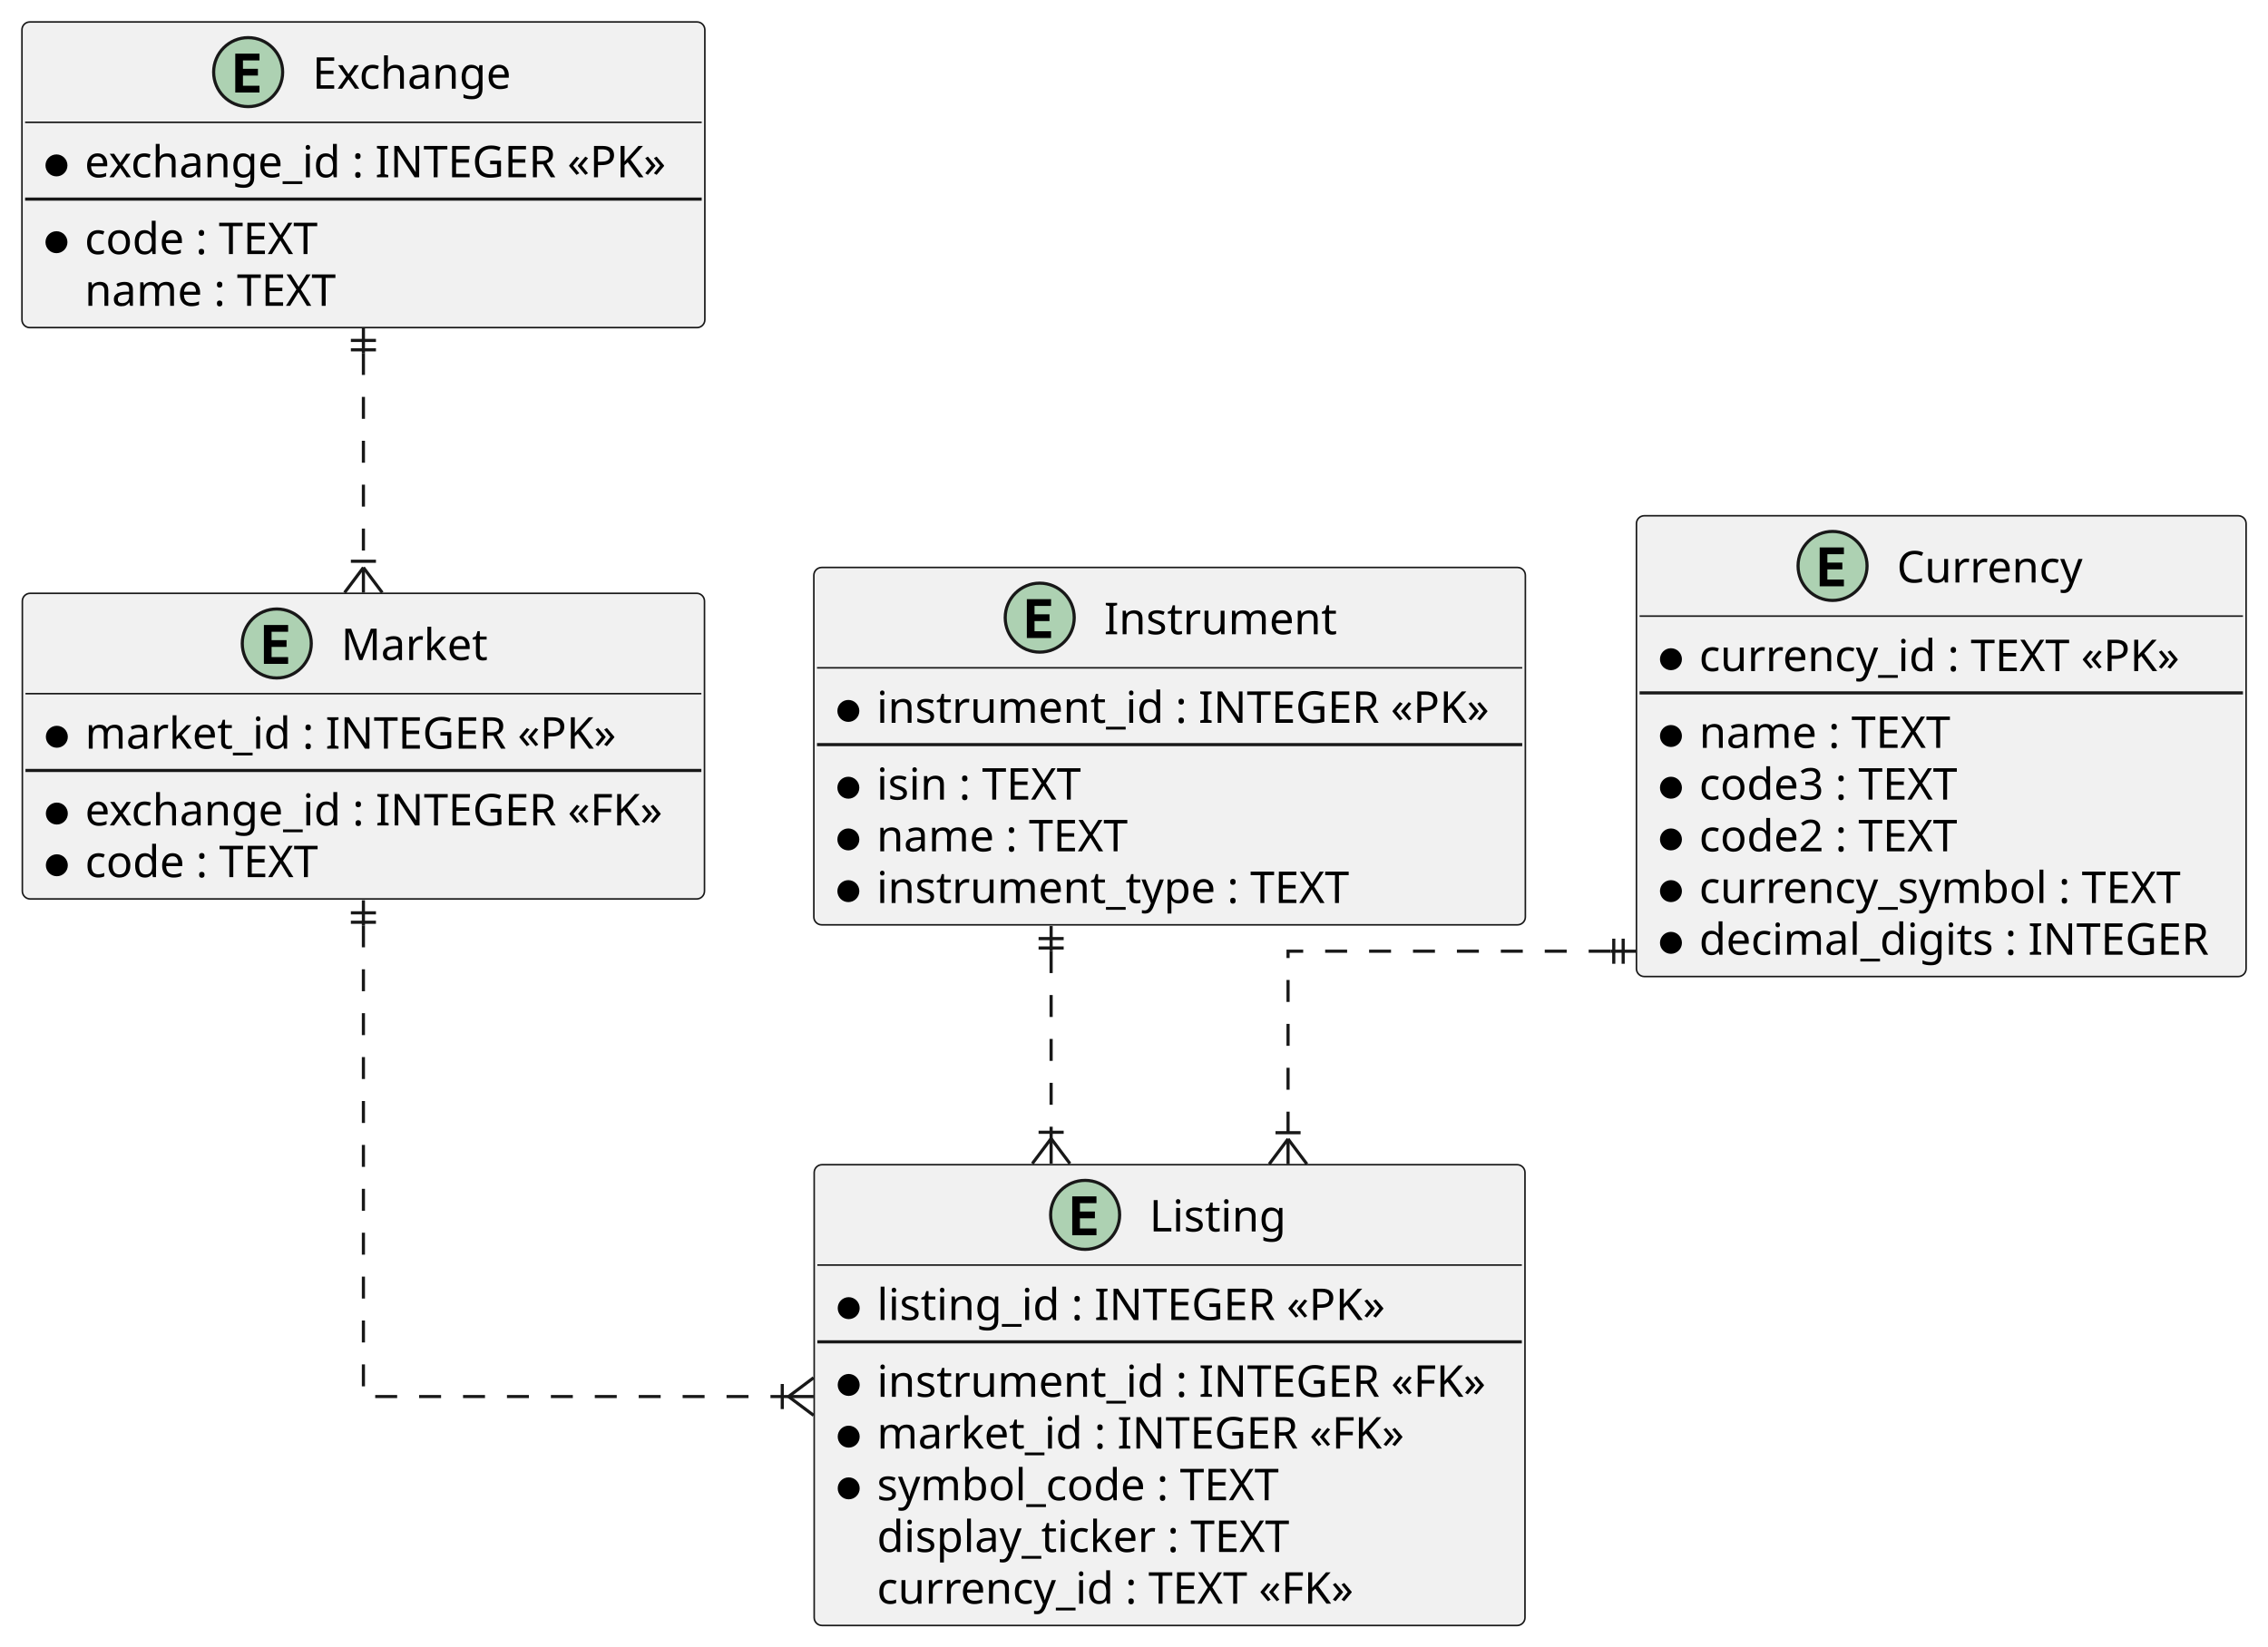
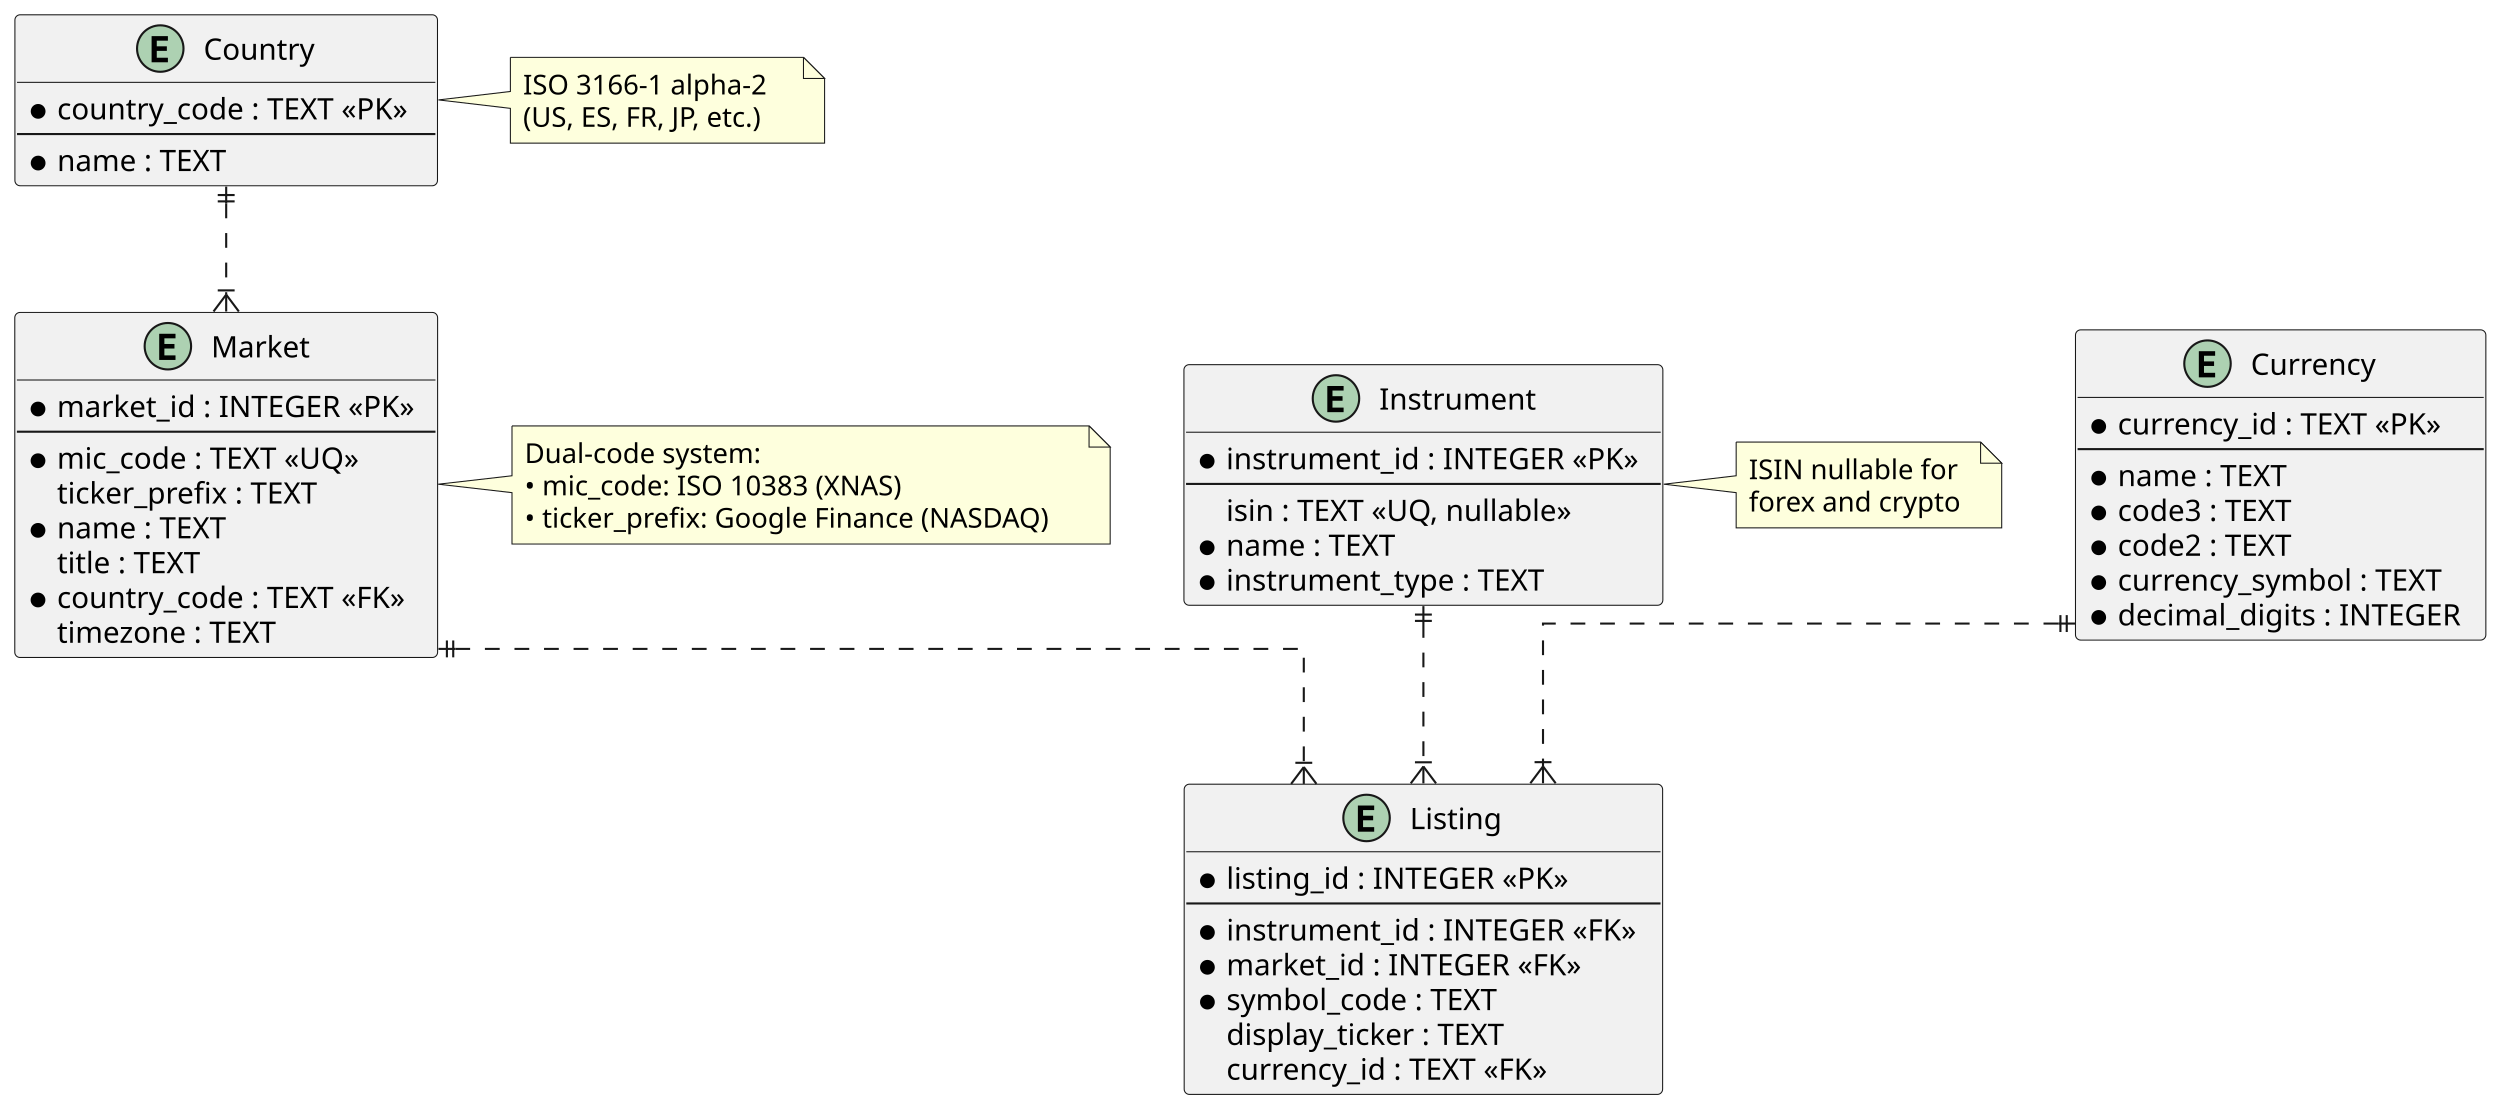
- <svg xmlns="http://www.w3.org/2000/svg" contentStyleType="text/css" data-diagram-type="CLASS" height="525px" preserveAspectRatio="none" style="width:723px;height:525px;background:#FFFFFF;" version="1.1" viewBox="0 0 723 525" width="723px" zoomAndPan="magnify">
+ <svg xmlns="http://www.w3.org/2000/svg" contentStyleType="text/css" data-diagram-type="CLASS" height="525px" preserveAspectRatio="none" style="width:1184px;height:525px;background:#FFFFFF;" version="1.1" viewBox="0 0 1184 525" width="1184px" zoomAndPan="magnify">
  <defs />
  <g>
-     <g class="entity" data-qualified-name="exchange" data-source-line="3" id="ent0002">
-       <rect fill="#F1F1F1" height="97.465" rx="2.5" ry="2.5" style="stroke:#181818;stroke-width:0.5;" width="217.693" x="7" y="7" />
-       <ellipse cx="79.106" cy="23" fill="#ADD1B2" rx="11" ry="11" style="stroke:#181818;stroke-width:1;" />
-       <path d="M82.72,29.5 L75,29.5 L75,17.107 L82.72,17.107 L82.72,19.265 L77.449,19.265 L77.449,21.938 L82.222,21.938 L82.222,24.096 L77.449,24.096 L77.449,27.342 L82.72,27.342 Z " fill="#000000" />
-       <text fill="#000000" font-family="sans-serif" font-size="14" lengthAdjust="spacing" textLength="64.982" x="99.606" y="28.291">Exchange</text>
-       <line style="stroke:#181818;stroke-width:0.5;" x1="8" x2="223.693" y1="39" y2="39" />
+     <g class="entity" data-qualified-name="country" data-source-line="3" id="ent0002">
+       <rect fill="#F1F1F1" height="80.977" rx="2.5" ry="2.5" style="stroke:#181818;stroke-width:0.5;" width="200.132" x="7.06" y="7" />
+       <ellipse cx="75.905" cy="23" fill="#ADD1B2" rx="11" ry="11" style="stroke:#181818;stroke-width:1;" />
+       <path d="M79.519,29.5 L71.799,29.5 L71.799,17.107 L79.519,17.107 L79.519,19.265 L74.248,19.265 L74.248,21.938 L79.021,21.938 L79.021,24.096 L74.248,24.096 L74.248,27.342 L79.519,27.342 Z " fill="#000000" />
+       <text fill="#000000" font-family="sans-serif" font-size="14" lengthAdjust="spacing" textLength="53.942" x="96.405" y="28.291">Country</text>
+       <line style="stroke:#181818;stroke-width:0.5;" x1="8.06" x2="206.192" y1="39" y2="39" />
      <g data-visibility-modifier="IE_MANDATORY">
-         <ellipse cx="18" cy="52.744" fill="#000000" rx="3" ry="3" style="stroke:#000000;stroke-width:1;" />
+         <ellipse cx="18.06" cy="52.744" fill="#000000" rx="3" ry="3" style="stroke:#000000;stroke-width:1;" />
      </g>
-       <text fill="#000000" font-family="sans-serif" font-size="14" lengthAdjust="spacing" textLength="191.693" x="27" y="56.535">exchange_id : INTEGER «PK»</text>
-       <line style="stroke:#181818;stroke-width:1;" x1="8" x2="223.693" y1="63.488" y2="63.488" />
+       <text fill="#000000" font-family="sans-serif" font-size="14" lengthAdjust="spacing" textLength="174.132" x="27.06" y="56.535">country_code : TEXT «PK»</text>
+       <line style="stroke:#181818;stroke-width:1;" x1="8.06" x2="206.192" y1="63.488" y2="63.488" />
      <g data-visibility-modifier="IE_MANDATORY">
-         <ellipse cx="18" cy="77.232" fill="#000000" rx="3" ry="3" style="stroke:#000000;stroke-width:1;" />
+         <ellipse cx="18.06" cy="77.232" fill="#000000" rx="3" ry="3" style="stroke:#000000;stroke-width:1;" />
      </g>
-       <text fill="#000000" font-family="sans-serif" font-size="14" lengthAdjust="spacing" textLength="79.728" x="27" y="81.023">code : TEXT</text>
-       <text fill="#000000" font-family="sans-serif" font-size="14" lengthAdjust="spacing" textLength="84.636" x="27" y="97.512">name : TEXT</text>
+       <text fill="#000000" font-family="sans-serif" font-size="14" lengthAdjust="spacing" textLength="84.636" x="27.06" y="81.023">name : TEXT</text>
    </g>
-     <g class="entity" data-qualified-name="market" data-source-line="10" id="ent0003">
-       <rect fill="#F1F1F1" height="97.465" rx="2.5" ry="2.5" style="stroke:#181818;stroke-width:0.5;" width="217.461" x="7.12" y="189.19" />
-       <ellipse cx="88.232" cy="205.19" fill="#ADD1B2" rx="11" ry="11" style="stroke:#181818;stroke-width:1;" />
-       <path d="M91.846,211.69 L84.126,211.69 L84.126,199.297 L91.846,199.297 L91.846,201.455 L86.575,201.455 L86.575,204.128 L91.348,204.128 L91.348,206.286 L86.575,206.286 L86.575,209.532 L91.846,209.532 Z " fill="#000000" />
-       <text fill="#000000" font-family="sans-serif" font-size="14" lengthAdjust="spacing" textLength="46.737" x="108.732" y="210.481">Market</text>
-       <line style="stroke:#181818;stroke-width:0.5;" x1="8.12" x2="223.581" y1="221.19" y2="221.19" />
+     <g class="entity" data-qualified-name="market" data-source-line="9" id="ent0003">
+       <rect fill="#F1F1F1" height="163.418" rx="2.5" ry="2.5" style="stroke:#181818;stroke-width:0.5;" width="200.248" x="7" y="147.97" />
+       <ellipse cx="79.505" cy="163.97" fill="#ADD1B2" rx="11" ry="11" style="stroke:#181818;stroke-width:1;" />
+       <path d="M83.12,170.47 L75.4,170.47 L75.4,158.077 L83.12,158.077 L83.12,160.235 L77.849,160.235 L77.849,162.908 L82.622,162.908 L82.622,165.066 L77.849,165.066 L77.849,168.312 L83.12,168.312 Z " fill="#000000" />
+       <text fill="#000000" font-family="sans-serif" font-size="14" lengthAdjust="spacing" textLength="46.737" x="100.005" y="169.261">Market</text>
+       <line style="stroke:#181818;stroke-width:0.5;" x1="8" x2="206.248" y1="179.97" y2="179.97" />
      <g data-visibility-modifier="IE_MANDATORY">
-         <ellipse cx="18.12" cy="234.934" fill="#000000" rx="3" ry="3" style="stroke:#000000;stroke-width:1;" />
+         <ellipse cx="18" cy="193.714" fill="#000000" rx="3" ry="3" style="stroke:#000000;stroke-width:1;" />
      </g>
-       <text fill="#000000" font-family="sans-serif" font-size="14" lengthAdjust="spacing" textLength="174.248" x="27.12" y="238.725">market_id : INTEGER «PK»</text>
-       <line style="stroke:#181818;stroke-width:1;" x1="8.12" x2="223.581" y1="245.678" y2="245.678" />
+       <text fill="#000000" font-family="sans-serif" font-size="14" lengthAdjust="spacing" textLength="174.248" x="27" y="197.505">market_id : INTEGER «PK»</text>
+       <line style="stroke:#181818;stroke-width:1;" x1="8" x2="206.248" y1="204.458" y2="204.458" />
      <g data-visibility-modifier="IE_MANDATORY">
-         <ellipse cx="18.12" cy="259.422" fill="#000000" rx="3" ry="3" style="stroke:#000000;stroke-width:1;" />
+         <ellipse cx="18" cy="218.202" fill="#000000" rx="3" ry="3" style="stroke:#000000;stroke-width:1;" />
      </g>
-       <text fill="#000000" font-family="sans-serif" font-size="14" lengthAdjust="spacing" textLength="191.461" x="27.12" y="263.213">exchange_id : INTEGER «FK»</text>
+       <text fill="#000000" font-family="sans-serif" font-size="14" lengthAdjust="spacing" textLength="150.691" x="27" y="221.993">mic_code : TEXT «UQ»</text>
+       <text fill="#000000" font-family="sans-serif" font-size="14" lengthAdjust="spacing" textLength="132.631" x="27" y="238.482">ticker_prefix : TEXT</text>
      <g data-visibility-modifier="IE_MANDATORY">
-         <ellipse cx="18.12" cy="275.911" fill="#000000" rx="3" ry="3" style="stroke:#000000;stroke-width:1;" />
+         <ellipse cx="18" cy="251.179" fill="#000000" rx="3" ry="3" style="stroke:#000000;stroke-width:1;" />
      </g>
-       <text fill="#000000" font-family="sans-serif" font-size="14" lengthAdjust="spacing" textLength="79.728" x="27.12" y="279.702">code : TEXT</text>
+       <text fill="#000000" font-family="sans-serif" font-size="14" lengthAdjust="spacing" textLength="84.636" x="27" y="254.97">name : TEXT</text>
+       <text fill="#000000" font-family="sans-serif" font-size="14" lengthAdjust="spacing" textLength="73.712" x="27" y="271.458">title : TEXT</text>
+       <g data-visibility-modifier="IE_MANDATORY">
+         <ellipse cx="18" cy="284.156" fill="#000000" rx="3" ry="3" style="stroke:#000000;stroke-width:1;" />
+       </g>
+       <text fill="#000000" font-family="sans-serif" font-size="14" lengthAdjust="spacing" textLength="173.899" x="27" y="287.947">country_code : TEXT «FK»</text>
+       <text fill="#000000" font-family="sans-serif" font-size="14" lengthAdjust="spacing" textLength="110.612" x="27" y="304.435">timezone : TEXT</text>
    </g>
-     <g class="entity" data-qualified-name="instrument" data-source-line="17" id="ent0004">
-       <rect fill="#F1F1F1" height="113.953" rx="2.5" ry="2.5" style="stroke:#181818;stroke-width:0.5;" width="226.819" x="259.44" y="180.95" />
-       <ellipse cx="331.446" cy="196.95" fill="#ADD1B2" rx="11" ry="11" style="stroke:#181818;stroke-width:1;" />
-       <path d="M335.061,203.45 L327.341,203.45 L327.341,191.057 L335.061,191.057 L335.061,193.215 L329.79,193.215 L329.79,195.888 L334.563,195.888 L334.563,198.046 L329.79,198.046 L329.79,201.292 L335.061,201.292 Z " fill="#000000" />
-       <text fill="#000000" font-family="sans-serif" font-size="14" lengthAdjust="spacing" textLength="74.307" x="351.946" y="202.241">Instrument</text>
-       <line style="stroke:#181818;stroke-width:0.5;" x1="260.44" x2="485.259" y1="212.95" y2="212.95" />
+     <g class="entity" data-qualified-name="instrument" data-source-line="20" id="ent0004">
+       <rect fill="#F1F1F1" height="113.953" rx="2.5" ry="2.5" style="stroke:#181818;stroke-width:0.5;" width="226.819" x="560.71" y="172.7" />
+       <ellipse cx="632.716" cy="188.7" fill="#ADD1B2" rx="11" ry="11" style="stroke:#181818;stroke-width:1;" />
+       <path d="M636.331,195.2 L628.611,195.2 L628.611,182.807 L636.331,182.807 L636.331,184.965 L631.06,184.965 L631.06,187.638 L635.833,187.638 L635.833,189.796 L631.06,189.796 L631.06,193.042 L636.331,193.042 Z " fill="#000000" />
+       <text fill="#000000" font-family="sans-serif" font-size="14" lengthAdjust="spacing" textLength="74.307" x="653.216" y="193.991">Instrument</text>
+       <line style="stroke:#181818;stroke-width:0.5;" x1="561.71" x2="786.529" y1="204.7" y2="204.7" />
      <g data-visibility-modifier="IE_MANDATORY">
-         <ellipse cx="270.44" cy="226.694" fill="#000000" rx="3" ry="3" style="stroke:#000000;stroke-width:1;" />
+         <ellipse cx="571.71" cy="218.444" fill="#000000" rx="3" ry="3" style="stroke:#000000;stroke-width:1;" />
      </g>
-       <text fill="#000000" font-family="sans-serif" font-size="14" lengthAdjust="spacing" textLength="200.819" x="279.44" y="230.485">instrument_id : INTEGER «PK»</text>
-       <line style="stroke:#181818;stroke-width:1;" x1="260.44" x2="485.259" y1="237.438" y2="237.438" />
+       <text fill="#000000" font-family="sans-serif" font-size="14" lengthAdjust="spacing" textLength="200.819" x="580.71" y="222.235">instrument_id : INTEGER «PK»</text>
+       <line style="stroke:#181818;stroke-width:1;" x1="561.71" x2="786.529" y1="229.188" y2="229.188" />
+       <text fill="#000000" font-family="sans-serif" font-size="14" lengthAdjust="spacing" textLength="173.66" x="580.71" y="246.723">isin : TEXT «UQ, nullable»</text>
      <g data-visibility-modifier="IE_MANDATORY">
-         <ellipse cx="270.44" cy="251.182" fill="#000000" rx="3" ry="3" style="stroke:#000000;stroke-width:1;" />
+         <ellipse cx="571.71" cy="259.421" fill="#000000" rx="3" ry="3" style="stroke:#000000;stroke-width:1;" />
      </g>
-       <text fill="#000000" font-family="sans-serif" font-size="14" lengthAdjust="spacing" textLength="71.265" x="279.44" y="254.973">isin : TEXT</text>
+       <text fill="#000000" font-family="sans-serif" font-size="14" lengthAdjust="spacing" textLength="84.636" x="580.71" y="263.212">name : TEXT</text>
      <g data-visibility-modifier="IE_MANDATORY">
-         <ellipse cx="270.44" cy="267.671" fill="#000000" rx="3" ry="3" style="stroke:#000000;stroke-width:1;" />
+         <ellipse cx="571.71" cy="275.909" fill="#000000" rx="3" ry="3" style="stroke:#000000;stroke-width:1;" />
      </g>
-       <text fill="#000000" font-family="sans-serif" font-size="14" lengthAdjust="spacing" textLength="84.636" x="279.44" y="271.462">name : TEXT</text>
+       <text fill="#000000" font-family="sans-serif" font-size="14" lengthAdjust="spacing" textLength="157.828" x="580.71" y="279.7">instrument_type : TEXT</text>
+     </g>
+     <g class="entity" data-qualified-name="listing" data-source-line="28" id="ent0005">
+       <rect fill="#F1F1F1" height="146.93" rx="2.5" ry="2.5" style="stroke:#181818;stroke-width:0.5;" width="226.587" x="560.83" y="371.39" />
+       <ellipse cx="647.199" cy="387.39" fill="#ADD1B2" rx="11" ry="11" style="stroke:#181818;stroke-width:1;" />
+       <path d="M650.813,393.89 L643.093,393.89 L643.093,381.497 L650.813,381.497 L650.813,383.655 L645.542,383.655 L645.542,386.328 L650.315,386.328 L650.315,388.486 L645.542,388.486 L645.542,391.732 L650.813,391.732 Z " fill="#000000" />
+       <text fill="#000000" font-family="sans-serif" font-size="14" lengthAdjust="spacing" textLength="45.35" x="667.699" y="392.681">Listing</text>
+       <line style="stroke:#181818;stroke-width:0.5;" x1="561.83" x2="786.417" y1="403.39" y2="403.39" />
      <g data-visibility-modifier="IE_MANDATORY">
-         <ellipse cx="270.44" cy="284.159" fill="#000000" rx="3" ry="3" style="stroke:#000000;stroke-width:1;" />
+         <ellipse cx="571.83" cy="417.134" fill="#000000" rx="3" ry="3" style="stroke:#000000;stroke-width:1;" />
      </g>
-       <text fill="#000000" font-family="sans-serif" font-size="14" lengthAdjust="spacing" textLength="157.828" x="279.44" y="287.95">instrument_type : TEXT</text>
+       <text fill="#000000" font-family="sans-serif" font-size="14" lengthAdjust="spacing" textLength="168.431" x="580.83" y="420.925">listing_id : INTEGER «PK»</text>
+       <line style="stroke:#181818;stroke-width:1;" x1="561.83" x2="786.417" y1="427.878" y2="427.878" />
+       <g data-visibility-modifier="IE_MANDATORY">
+         <ellipse cx="571.83" cy="441.622" fill="#000000" rx="3" ry="3" style="stroke:#000000;stroke-width:1;" />
+       </g>
+       <text fill="#000000" font-family="sans-serif" font-size="14" lengthAdjust="spacing" textLength="200.587" x="580.83" y="445.413">instrument_id : INTEGER «FK»</text>
+       <g data-visibility-modifier="IE_MANDATORY">
+         <ellipse cx="571.83" cy="458.111" fill="#000000" rx="3" ry="3" style="stroke:#000000;stroke-width:1;" />
+       </g>
+       <text fill="#000000" font-family="sans-serif" font-size="14" lengthAdjust="spacing" textLength="174.016" x="580.83" y="461.902">market_id : INTEGER «FK»</text>
+       <g data-visibility-modifier="IE_MANDATORY">
+         <ellipse cx="571.83" cy="474.599" fill="#000000" rx="3" ry="3" style="stroke:#000000;stroke-width:1;" />
+       </g>
+       <text fill="#000000" font-family="sans-serif" font-size="14" lengthAdjust="spacing" textLength="135.707" x="580.83" y="478.39">symbol_code : TEXT</text>
+       <text fill="#000000" font-family="sans-serif" font-size="14" lengthAdjust="spacing" textLength="140.41" x="580.83" y="494.878">display_ticker : TEXT</text>
+       <text fill="#000000" font-family="sans-serif" font-size="14" lengthAdjust="spacing" textLength="161.239" x="580.83" y="511.367">currency_id : TEXT «FK»</text>
    </g>
-     <g class="entity" data-qualified-name="listing" data-source-line="25" id="ent0005">
-       <rect fill="#F1F1F1" height="146.93" rx="2.5" ry="2.5" style="stroke:#181818;stroke-width:0.5;" width="226.587" x="259.55" y="371.39" />
-       <ellipse cx="345.919" cy="387.39" fill="#ADD1B2" rx="11" ry="11" style="stroke:#181818;stroke-width:1;" />
-       <path d="M349.533,393.89 L341.813,393.89 L341.813,381.497 L349.533,381.497 L349.533,383.655 L344.262,383.655 L344.262,386.328 L349.035,386.328 L349.035,388.486 L344.262,388.486 L344.262,391.732 L349.533,391.732 Z " fill="#000000" />
-       <text fill="#000000" font-family="sans-serif" font-size="14" lengthAdjust="spacing" textLength="45.35" x="366.419" y="392.681">Listing</text>
-       <line style="stroke:#181818;stroke-width:0.5;" x1="260.55" x2="485.137" y1="403.39" y2="403.39" />
+     <g class="entity" data-qualified-name="currency" data-source-line="38" id="ent0006">
+       <rect fill="#F1F1F1" height="146.93" rx="2.5" ry="2.5" style="stroke:#181818;stroke-width:0.5;" width="194.349" x="982.95" y="156.22" />
+       <ellipse cx="1045.472" cy="172.22" fill="#ADD1B2" rx="11" ry="11" style="stroke:#181818;stroke-width:1;" />
+       <path d="M1049.086,178.72 L1041.366,178.72 L1041.366,166.327 L1049.086,166.327 L1049.086,168.485 L1043.815,168.485 L1043.815,171.158 L1048.588,171.158 L1048.588,173.316 L1043.815,173.316 L1043.815,176.562 L1049.086,176.562 Z " fill="#000000" />
+       <text fill="#000000" font-family="sans-serif" font-size="14" lengthAdjust="spacing" textLength="60.806" x="1065.972" y="177.511">Currency</text>
+       <line style="stroke:#181818;stroke-width:0.5;" x1="983.95" x2="1176.299" y1="188.22" y2="188.22" />
      <g data-visibility-modifier="IE_MANDATORY">
-         <ellipse cx="270.55" cy="417.134" fill="#000000" rx="3" ry="3" style="stroke:#000000;stroke-width:1;" />
+         <ellipse cx="993.95" cy="201.964" fill="#000000" rx="3" ry="3" style="stroke:#000000;stroke-width:1;" />
      </g>
-       <text fill="#000000" font-family="sans-serif" font-size="14" lengthAdjust="spacing" textLength="168.431" x="279.55" y="420.925">listing_id : INTEGER «PK»</text>
-       <line style="stroke:#181818;stroke-width:1;" x1="260.55" x2="485.137" y1="427.878" y2="427.878" />
+       <text fill="#000000" font-family="sans-serif" font-size="14" lengthAdjust="spacing" textLength="161.472" x="1002.95" y="205.755">currency_id : TEXT «PK»</text>
+       <line style="stroke:#181818;stroke-width:1;" x1="983.95" x2="1176.299" y1="212.708" y2="212.708" />
      <g data-visibility-modifier="IE_MANDATORY">
-         <ellipse cx="270.55" cy="441.622" fill="#000000" rx="3" ry="3" style="stroke:#000000;stroke-width:1;" />
+         <ellipse cx="993.95" cy="226.452" fill="#000000" rx="3" ry="3" style="stroke:#000000;stroke-width:1;" />
      </g>
-       <text fill="#000000" font-family="sans-serif" font-size="14" lengthAdjust="spacing" textLength="200.587" x="279.55" y="445.413">instrument_id : INTEGER «FK»</text>
+       <text fill="#000000" font-family="sans-serif" font-size="14" lengthAdjust="spacing" textLength="84.636" x="1002.95" y="230.243">name : TEXT</text>
      <g data-visibility-modifier="IE_MANDATORY">
-         <ellipse cx="270.55" cy="458.111" fill="#000000" rx="3" ry="3" style="stroke:#000000;stroke-width:1;" />
+         <ellipse cx="993.95" cy="242.941" fill="#000000" rx="3" ry="3" style="stroke:#000000;stroke-width:1;" />
      </g>
-       <text fill="#000000" font-family="sans-serif" font-size="14" lengthAdjust="spacing" textLength="174.016" x="279.55" y="461.902">market_id : INTEGER «FK»</text>
+       <text fill="#000000" font-family="sans-serif" font-size="14" lengthAdjust="spacing" textLength="88.58" x="1002.95" y="246.732">code3 : TEXT</text>
      <g data-visibility-modifier="IE_MANDATORY">
-         <ellipse cx="270.55" cy="474.599" fill="#000000" rx="3" ry="3" style="stroke:#000000;stroke-width:1;" />
+         <ellipse cx="993.95" cy="259.429" fill="#000000" rx="3" ry="3" style="stroke:#000000;stroke-width:1;" />
      </g>
-       <text fill="#000000" font-family="sans-serif" font-size="14" lengthAdjust="spacing" textLength="135.707" x="279.55" y="478.39">symbol_code : TEXT</text>
-       <text fill="#000000" font-family="sans-serif" font-size="14" lengthAdjust="spacing" textLength="140.41" x="279.55" y="494.878">display_ticker : TEXT</text>
-       <text fill="#000000" font-family="sans-serif" font-size="14" lengthAdjust="spacing" textLength="161.239" x="279.55" y="511.367">currency_id : TEXT «FK»</text>
+       <text fill="#000000" font-family="sans-serif" font-size="14" lengthAdjust="spacing" textLength="88.58" x="1002.95" y="263.22">code2 : TEXT</text>
+       <g data-visibility-modifier="IE_MANDATORY">
+         <ellipse cx="993.95" cy="275.917" fill="#000000" rx="3" ry="3" style="stroke:#000000;stroke-width:1;" />
+       </g>
+       <text fill="#000000" font-family="sans-serif" font-size="14" lengthAdjust="spacing" textLength="161.615" x="1002.95" y="279.708">currency_symbol : TEXT</text>
+       <g data-visibility-modifier="IE_MANDATORY">
+         <ellipse cx="993.95" cy="292.406" fill="#000000" rx="3" ry="3" style="stroke:#000000;stroke-width:1;" />
+       </g>
+       <text fill="#000000" font-family="sans-serif" font-size="14" lengthAdjust="spacing" textLength="168.349" x="1002.95" y="296.197">decimal_digits : INTEGER</text>
    </g>
-     <g class="entity" data-qualified-name="currency" data-source-line="35" id="ent0006">
-       <rect fill="#F1F1F1" height="146.93" rx="2.5" ry="2.5" style="stroke:#181818;stroke-width:0.5;" width="194.349" x="521.67" y="164.46" />
-       <ellipse cx="584.192" cy="180.46" fill="#ADD1B2" rx="11" ry="11" style="stroke:#181818;stroke-width:1;" />
-       <path d="M587.806,186.96 L580.086,186.96 L580.086,174.567 L587.806,174.567 L587.806,176.725 L582.535,176.725 L582.535,179.398 L587.308,179.398 L587.308,181.556 L582.535,181.556 L582.535,184.802 L587.806,184.802 Z " fill="#000000" />
-       <text fill="#000000" font-family="sans-serif" font-size="14" lengthAdjust="spacing" textLength="60.806" x="604.692" y="185.751">Currency</text>
-       <line style="stroke:#181818;stroke-width:0.5;" x1="522.67" x2="715.019" y1="196.46" y2="196.46" />
-       <g data-visibility-modifier="IE_MANDATORY">
-         <ellipse cx="532.67" cy="210.204" fill="#000000" rx="3" ry="3" style="stroke:#000000;stroke-width:1;" />
-       </g>
-       <text fill="#000000" font-family="sans-serif" font-size="14" lengthAdjust="spacing" textLength="161.472" x="541.67" y="213.995">currency_id : TEXT «PK»</text>
-       <line style="stroke:#181818;stroke-width:1;" x1="522.67" x2="715.019" y1="220.948" y2="220.948" />
-       <g data-visibility-modifier="IE_MANDATORY">
-         <ellipse cx="532.67" cy="234.692" fill="#000000" rx="3" ry="3" style="stroke:#000000;stroke-width:1;" />
-       </g>
-       <text fill="#000000" font-family="sans-serif" font-size="14" lengthAdjust="spacing" textLength="84.636" x="541.67" y="238.483">name : TEXT</text>
-       <g data-visibility-modifier="IE_MANDATORY">
-         <ellipse cx="532.67" cy="251.181" fill="#000000" rx="3" ry="3" style="stroke:#000000;stroke-width:1;" />
-       </g>
-       <text fill="#000000" font-family="sans-serif" font-size="14" lengthAdjust="spacing" textLength="88.58" x="541.67" y="254.972">code3 : TEXT</text>
-       <g data-visibility-modifier="IE_MANDATORY">
-         <ellipse cx="532.67" cy="267.669" fill="#000000" rx="3" ry="3" style="stroke:#000000;stroke-width:1;" />
-       </g>
-       <text fill="#000000" font-family="sans-serif" font-size="14" lengthAdjust="spacing" textLength="88.58" x="541.67" y="271.46">code2 : TEXT</text>
-       <g data-visibility-modifier="IE_MANDATORY">
-         <ellipse cx="532.67" cy="284.157" fill="#000000" rx="3" ry="3" style="stroke:#000000;stroke-width:1;" />
-       </g>
-       <text fill="#000000" font-family="sans-serif" font-size="14" lengthAdjust="spacing" textLength="161.615" x="541.67" y="287.948">currency_symbol : TEXT</text>
-       <g data-visibility-modifier="IE_MANDATORY">
-         <ellipse cx="532.67" cy="300.646" fill="#000000" rx="3" ry="3" style="stroke:#000000;stroke-width:1;" />
-       </g>
-       <text fill="#000000" font-family="sans-serif" font-size="14" lengthAdjust="spacing" textLength="168.349" x="541.67" y="304.437">decimal_digits : INTEGER</text>
+     <g class="entity" data-qualified-name="GMN11" data-source-line="54" id="ent0012">
+       <path d="M241.72,27.17 L241.72,43.32 L207.64,47.32 L241.72,51.32 L241.72,67.791 A0,0 0 0 0 241.72,67.791 L390.524,67.791 A0,0 0 0 0 390.524,67.791 L390.524,37.17 L380.524,27.17 L241.72,27.17 A0,0 0 0 0 241.72,27.17" fill="#FEFFDD" style="stroke:#181818;stroke-width:0.5;" />
+       <path d="M380.524,27.17 L380.524,37.17 L390.524,37.17 L380.524,27.17" fill="#FEFFDD" style="stroke:#181818;stroke-width:0.5;" />
+       <text fill="#000000" font-family="sans-serif" font-size="13" lengthAdjust="spacing" textLength="127.804" x="247.72" y="44.738">ISO 3166-1 alpha-2</text>
+       <text fill="#000000" font-family="sans-serif" font-size="13" lengthAdjust="spacing" textLength="120.713" x="247.72" y="60.049">(US, ES, FR, JP, etc.)</text>
    </g>
-     <g class="link" data-entity-1="ent0002" data-entity-2="ent0003" data-link-type="crowfoot" data-source-line="45" id="lnk7">
-       <path codeLine="45" d="M115.85,112.55 C115.85,138.69 115.85,154.8 115.85,180.97" fill="none" id="exchange-market" style="stroke:#181818;stroke-width:1;stroke-dasharray:7,7;" />
-       <line style="stroke:#181818;stroke-width:1;" x1="111.85" x2="119.85" y1="108.55" y2="108.55" />
-       <line style="stroke:#181818;stroke-width:1;" x1="111.85" x2="119.85" y1="111.55" y2="111.55" />
-       <line style="stroke:#181818;stroke-width:1;" x1="115.85" x2="115.85" y1="112.55" y2="104.55" />
-       <line style="stroke:#181818;stroke-width:1;" x1="115.85" x2="121.85" y1="180.97" y2="188.97" />
-       <line style="stroke:#181818;stroke-width:1;" x1="115.85" x2="109.85" y1="180.97" y2="188.97" />
-       <line style="stroke:#181818;stroke-width:1;" x1="115.85" x2="115.85" y1="180.97" y2="188.97" />
-       <line style="stroke:#181818;stroke-width:1;" x1="119.85" x2="111.85" y1="178.97" y2="178.97" />
+     <g class="entity" data-qualified-name="GMN14" data-source-line="59" id="ent0015">
+       <path d="M242.48,201.72 L242.48,225.32 L207.52,229.32 L242.48,233.32 L242.48,257.652 A0,0 0 0 0 242.48,257.652 L525.778,257.652 A0,0 0 0 0 525.778,257.652 L525.778,211.72 L515.778,201.72 L242.48,201.72 A0,0 0 0 0 242.48,201.72" fill="#FEFFDD" style="stroke:#181818;stroke-width:0.5;" />
+       <path d="M515.778,201.72 L515.778,211.72 L525.778,211.72 L515.778,201.72" fill="#FEFFDD" style="stroke:#181818;stroke-width:0.5;" />
+       <text fill="#000000" font-family="sans-serif" font-size="13" lengthAdjust="spacing" textLength="118.847" x="248.48" y="219.288">Dual-code system:</text>
+       <text fill="#000000" font-family="sans-serif" font-size="13" lengthAdjust="spacing" textLength="191.09" x="248.48" y="234.599">• mic_code: ISO 10383 (XNAS)</text>
+       <text fill="#000000" font-family="sans-serif" font-size="13" lengthAdjust="spacing" textLength="262.298" x="248.48" y="249.91">• ticker_prefix: Google Finance (NASDAQ)</text>
    </g>
-     <g class="link" data-entity-1="ent0003" data-entity-2="ent0005" data-link-type="crowfoot" data-source-line="46" id="lnk8">
-       <path codeLine="46" d="M115.85,295.08 C115.85,356.4 115.85,445.32 115.85,445.32 C115.85,445.32 182.53,445.32 251.37,445.32" fill="none" id="market-listing" style="stroke:#181818;stroke-width:1;stroke-dasharray:7,7;" />
-       <line style="stroke:#181818;stroke-width:1;" x1="111.85" x2="119.85" y1="291.08" y2="291.08" />
-       <line style="stroke:#181818;stroke-width:1;" x1="111.85" x2="119.85" y1="294.08" y2="294.08" />
-       <line style="stroke:#181818;stroke-width:1;" x1="115.85" x2="115.85" y1="295.08" y2="287.08" />
-       <line style="stroke:#181818;stroke-width:1;" x1="251.37" x2="259.37" y1="445.32" y2="439.32" />
-       <line style="stroke:#181818;stroke-width:1;" x1="251.37" x2="259.37" y1="445.32" y2="451.32" />
-       <line style="stroke:#181818;stroke-width:1;" x1="251.37" x2="259.37" y1="445.32" y2="445.32" />
-       <line style="stroke:#181818;stroke-width:1;" x1="249.37" x2="249.37" y1="441.32" y2="449.32" />
+     <g class="entity" data-qualified-name="GMN17" data-source-line="65" id="ent0018">
+       <path d="M822.25,209.37 L822.25,225.32 L787.96,229.32 L822.25,233.32 L822.25,249.991 A0,0 0 0 0 822.25,249.991 L948.005,249.991 A0,0 0 0 0 948.005,249.991 L948.005,219.37 L938.005,209.37 L822.25,209.37 A0,0 0 0 0 822.25,209.37" fill="#FEFFDD" style="stroke:#181818;stroke-width:0.5;" />
+       <path d="M938.005,209.37 L938.005,219.37 L948.005,219.37 L938.005,209.37" fill="#FEFFDD" style="stroke:#181818;stroke-width:0.5;" />
+       <text fill="#000000" font-family="sans-serif" font-size="13" lengthAdjust="spacing" textLength="100.42" x="828.25" y="226.938">ISIN nullable for</text>
+       <text fill="#000000" font-family="sans-serif" font-size="13" lengthAdjust="spacing" textLength="104.755" x="828.25" y="242.249">forex and crypto</text>
    </g>
-     <g class="link" data-entity-1="ent0004" data-entity-2="ent0005" data-link-type="crowfoot" data-source-line="47" id="lnk9">
-       <path codeLine="47" d="M335.08,303.29 C335.08,326.74 335.08,338.15 335.08,363.05" fill="none" id="instrument-listing" style="stroke:#181818;stroke-width:1;stroke-dasharray:7,7;" />
-       <line style="stroke:#181818;stroke-width:1;" x1="331.08" x2="339.08" y1="299.29" y2="299.29" />
-       <line style="stroke:#181818;stroke-width:1;" x1="331.08" x2="339.08" y1="302.29" y2="302.29" />
-       <line style="stroke:#181818;stroke-width:1;" x1="335.08" x2="335.08" y1="303.29" y2="295.29" />
-       <line style="stroke:#181818;stroke-width:1;" x1="335.08" x2="341.08" y1="363.05" y2="371.05" />
-       <line style="stroke:#181818;stroke-width:1;" x1="335.08" x2="329.08" y1="363.05" y2="371.05" />
-       <line style="stroke:#181818;stroke-width:1;" x1="335.08" x2="335.08" y1="363.05" y2="371.05" />
-       <line style="stroke:#181818;stroke-width:1;" x1="339.08" x2="331.08" y1="361.05" y2="361.05" />
+     <g class="link" data-entity-1="ent0002" data-entity-2="ent0003" data-link-type="crowfoot" data-source-line="48" id="lnk7">
+       <path codeLine="48" d="M107.12,96.37 C107.12,113.89 107.12,119.02 107.12,139.53" fill="none" id="country-market" style="stroke:#181818;stroke-width:1;stroke-dasharray:7,7;" />
+       <line style="stroke:#181818;stroke-width:1;" x1="103.12" x2="111.12" y1="92.37" y2="92.37" />
+       <line style="stroke:#181818;stroke-width:1;" x1="103.12" x2="111.12" y1="95.37" y2="95.37" />
+       <line style="stroke:#181818;stroke-width:1;" x1="107.12" x2="107.12" y1="96.37" y2="88.37" />
+       <line style="stroke:#181818;stroke-width:1;" x1="107.12" x2="113.12" y1="139.53" y2="147.53" />
+       <line style="stroke:#181818;stroke-width:1;" x1="107.12" x2="101.12" y1="139.53" y2="147.53" />
+       <line style="stroke:#181818;stroke-width:1;" x1="107.12" x2="107.12" y1="139.53" y2="147.53" />
+       <line style="stroke:#181818;stroke-width:1;" x1="111.12" x2="103.12" y1="137.53" y2="137.53" />
    </g>
-     <g class="link" data-entity-1="ent0006" data-entity-2="ent0005" data-link-type="crowfoot" data-source-line="48" id="lnk10">
-       <path codeLine="48" d="M513.44,303.32 C459.24,303.32 410.61,303.32 410.61,303.32 C410.61,303.32 410.61,328.8 410.61,363.19" fill="none" id="currency-listing" style="stroke:#181818;stroke-width:1;stroke-dasharray:7,7;" />
-       <line style="stroke:#181818;stroke-width:1;" x1="517.44" x2="517.44" y1="299.32" y2="307.32" />
-       <line style="stroke:#181818;stroke-width:1;" x1="514.44" x2="514.44" y1="299.32" y2="307.32" />
-       <line style="stroke:#181818;stroke-width:1;" x1="513.44" x2="521.44" y1="303.32" y2="303.32" />
-       <line style="stroke:#181818;stroke-width:1;" x1="410.61" x2="416.61" y1="363.19" y2="371.19" />
-       <line style="stroke:#181818;stroke-width:1;" x1="410.61" x2="404.61" y1="363.19" y2="371.19" />
-       <line style="stroke:#181818;stroke-width:1;" x1="410.61" x2="410.61" y1="363.19" y2="371.19" />
-       <line style="stroke:#181818;stroke-width:1;" x1="414.61" x2="406.61" y1="361.19" y2="361.19" />
+     <g class="link" data-entity-1="ent0003" data-entity-2="ent0005" data-link-type="crowfoot" data-source-line="49" id="lnk8">
+       <path codeLine="49" d="M215.65,307.32 C364.33,307.32 617.48,307.32 617.48,307.32 C617.48,307.32 617.48,330.56 617.48,363.26" fill="none" id="market-listing" style="stroke:#181818;stroke-width:1;stroke-dasharray:7,7;" />
+       <line style="stroke:#181818;stroke-width:1;" x1="211.65" x2="211.65" y1="311.32" y2="303.32" />
+       <line style="stroke:#181818;stroke-width:1;" x1="214.65" x2="214.65" y1="311.32" y2="303.32" />
+       <line style="stroke:#181818;stroke-width:1;" x1="215.65" x2="207.65" y1="307.32" y2="307.32" />
+       <line style="stroke:#181818;stroke-width:1;" x1="617.48" x2="623.48" y1="363.26" y2="371.26" />
+       <line style="stroke:#181818;stroke-width:1;" x1="617.48" x2="611.48" y1="363.26" y2="371.26" />
+       <line style="stroke:#181818;stroke-width:1;" x1="617.48" x2="617.48" y1="363.26" y2="371.26" />
+       <line style="stroke:#181818;stroke-width:1;" x1="621.48" x2="613.48" y1="361.26" y2="361.26" />
+     </g>
+     <g class="link" data-entity-1="ent0004" data-entity-2="ent0005" data-link-type="crowfoot" data-source-line="50" id="lnk9">
+       <path codeLine="50" d="M674.12,295.06 C674.12,320.83 674.12,335.56 674.12,363.02" fill="none" id="instrument-listing" style="stroke:#181818;stroke-width:1;stroke-dasharray:7,7;" />
+       <line style="stroke:#181818;stroke-width:1;" x1="670.12" x2="678.12" y1="291.06" y2="291.06" />
+       <line style="stroke:#181818;stroke-width:1;" x1="670.12" x2="678.12" y1="294.06" y2="294.06" />
+       <line style="stroke:#181818;stroke-width:1;" x1="674.12" x2="674.12" y1="295.06" y2="287.06" />
+       <line style="stroke:#181818;stroke-width:1;" x1="674.12" x2="680.12" y1="363.02" y2="371.02" />
+       <line style="stroke:#181818;stroke-width:1;" x1="674.12" x2="668.12" y1="363.02" y2="371.02" />
+       <line style="stroke:#181818;stroke-width:1;" x1="674.12" x2="674.12" y1="363.02" y2="371.02" />
+       <line style="stroke:#181818;stroke-width:1;" x1="678.12" x2="670.12" y1="361.02" y2="361.02" />
+     </g>
+     <g class="link" data-entity-1="ent0006" data-entity-2="ent0005" data-link-type="crowfoot" data-source-line="51" id="lnk10">
+       <path codeLine="51" d="M974.81,295.32 C871.44,295.32 730.77,295.32 730.77,295.32 C730.77,295.32 730.77,325.29 730.77,362.96" fill="none" id="currency-listing" style="stroke:#181818;stroke-width:1;stroke-dasharray:7,7;" />
+       <line style="stroke:#181818;stroke-width:1;" x1="978.81" x2="978.81" y1="291.32" y2="299.32" />
+       <line style="stroke:#181818;stroke-width:1;" x1="975.81" x2="975.81" y1="291.32" y2="299.32" />
+       <line style="stroke:#181818;stroke-width:1;" x1="974.81" x2="982.81" y1="295.32" y2="295.32" />
+       <line style="stroke:#181818;stroke-width:1;" x1="730.77" x2="736.77" y1="362.96" y2="370.96" />
+       <line style="stroke:#181818;stroke-width:1;" x1="730.77" x2="724.77" y1="362.96" y2="370.96" />
+       <line style="stroke:#181818;stroke-width:1;" x1="730.77" x2="730.77" y1="362.96" y2="370.96" />
+       <line style="stroke:#181818;stroke-width:1;" x1="734.77" x2="726.77" y1="360.96" y2="360.96" />
    </g>
  </g>
</svg>
